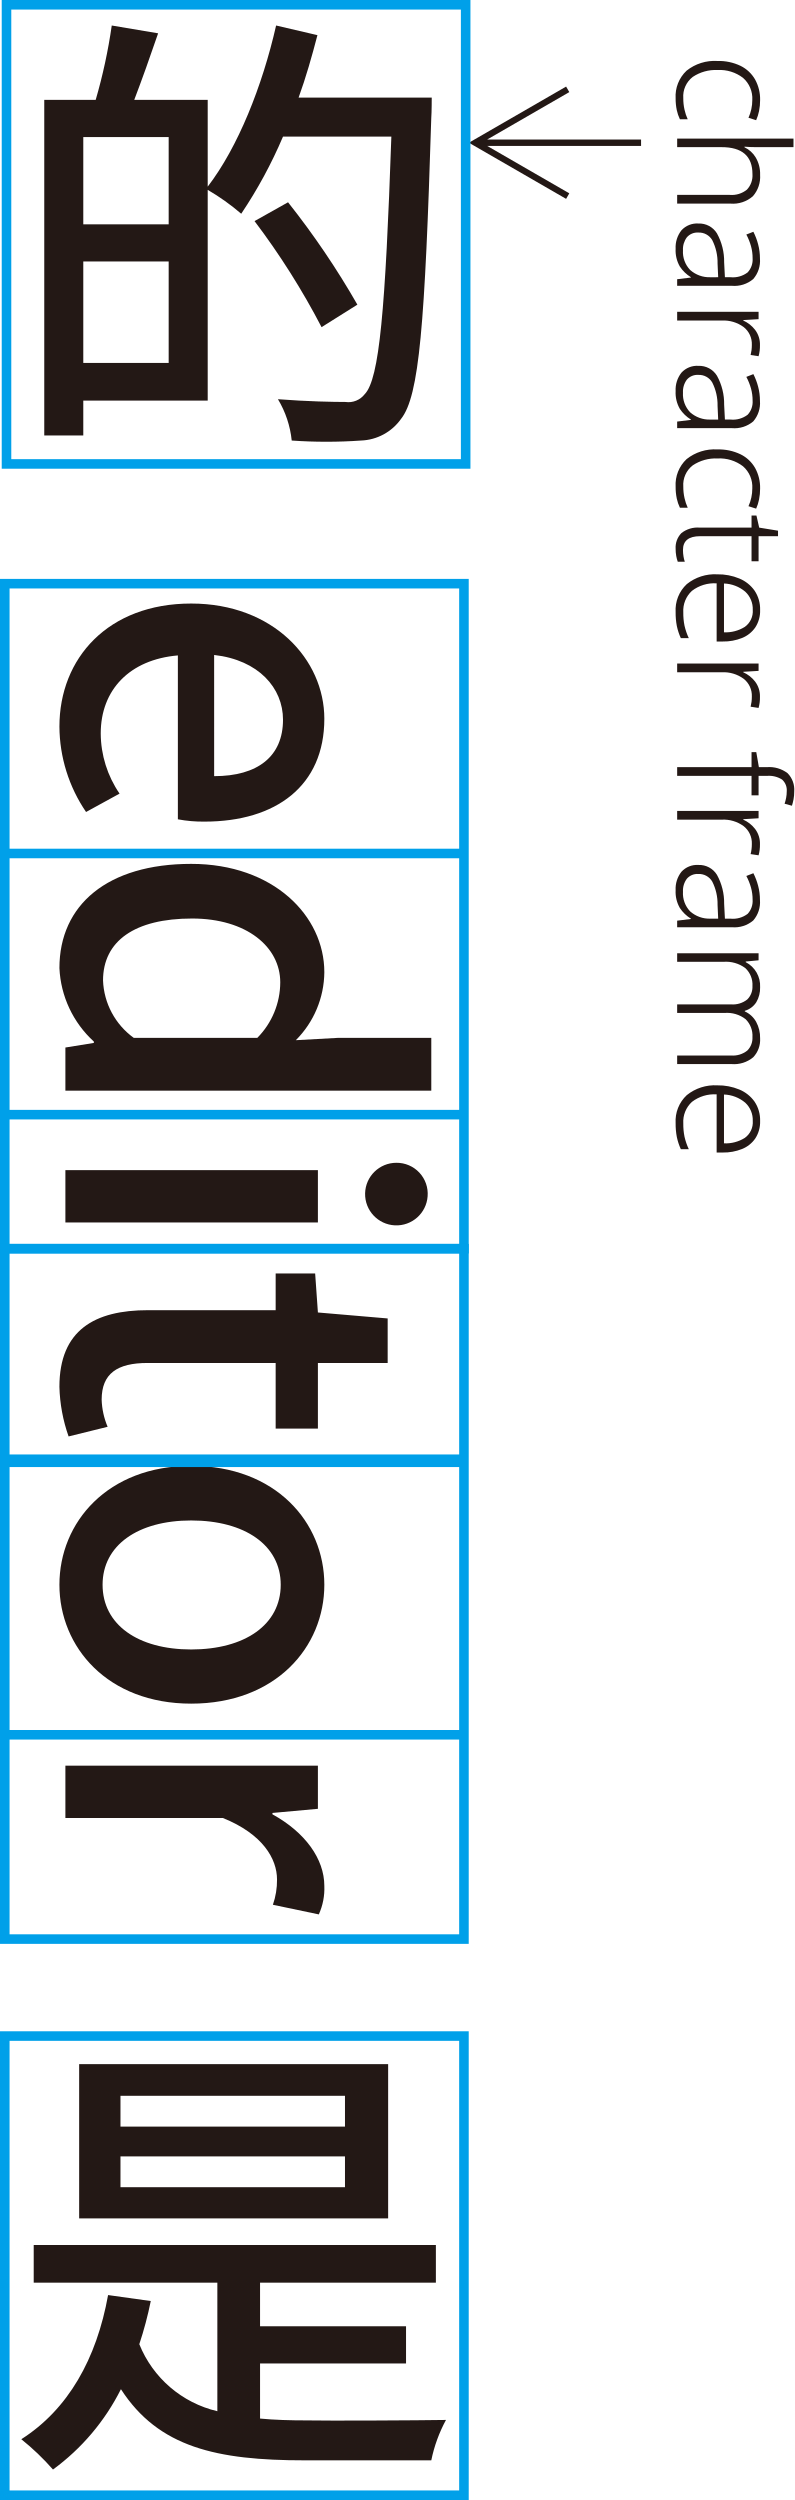
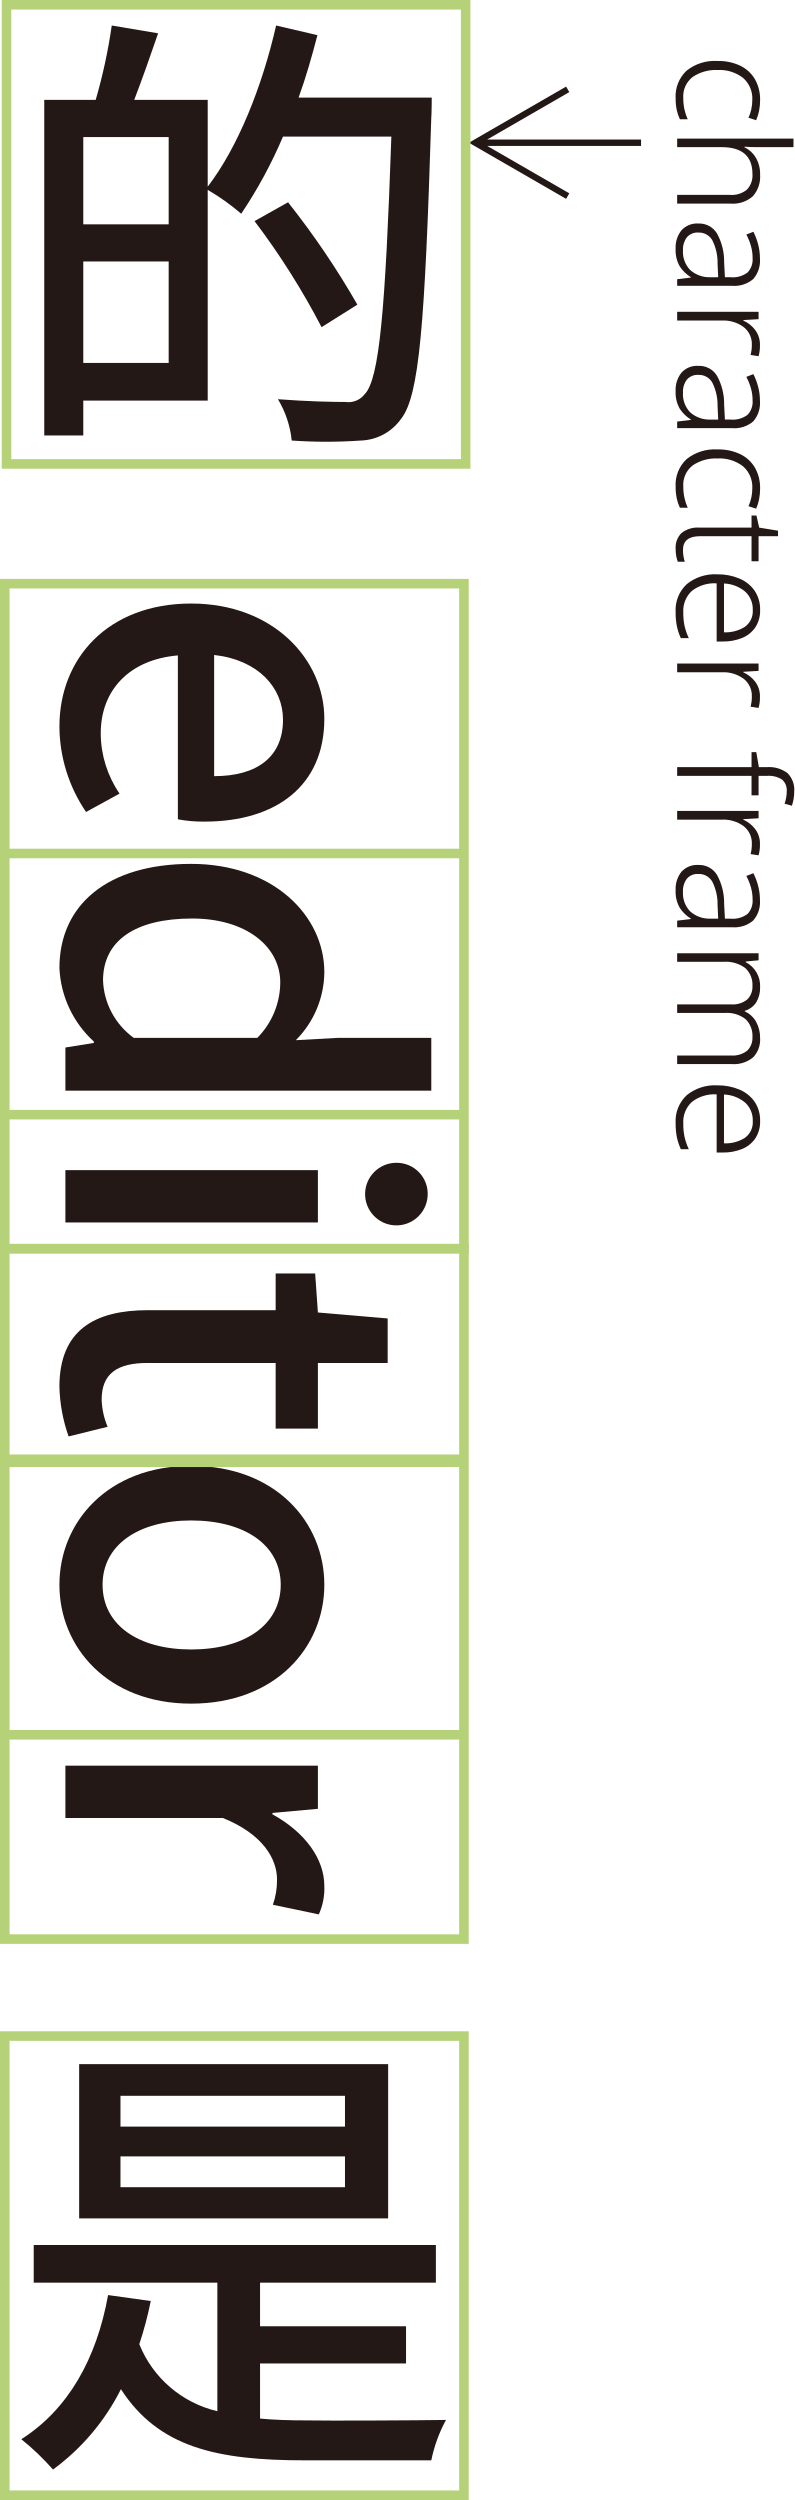
<svg xmlns="http://www.w3.org/2000/svg" viewBox="0 0 62.272 196.011">
  <defs>
-     <style>.cls-1{fill:#231815}.cls-2,.cls-3{fill:none}.cls-2{stroke:#00a0e9;stroke-width:.75px}.cls-3{stroke:#231815;stroke-width:.5px}</style>
+     <style>.cls-1{fill:#231815}.cls-2,.cls-3{fill:none}.cls-2{stroke:#b6d278;stroke-width:.75px}.cls-3{stroke:#231815;stroke-width:.5px}</style>
  </defs>
  <g id="レイヤー_2" data-name="レイヤー 2">
    <g id="レイヤー_1-2" data-name="レイヤー 1">
      <path class="cls-1" d="M33.85 7.65s0 1.153-.036 1.585c-.503 16.234-.935 21.813-2.374 23.613a4.014 4.014 0 0 1-3.132 1.692 38.662 38.662 0 0 1-5.436 0 7.836 7.836 0 0 0-1.08-3.24c2.304.18 4.392.216 5.292.216a1.614 1.614 0 0 0 1.512-.612c1.151-1.188 1.619-6.624 2.088-20.194h-8.495a36.232 36.232 0 0 1-3.276 6.048 17.652 17.652 0 0 0-2.628-1.872v16.522H6.53v2.735H3.47V7.831h4.032A42.19 42.19 0 0 0 8.762 2l3.635.612c-.612 1.8-1.295 3.707-1.872 5.219h5.76v6.803C18.661 11.54 20.568 6.751 21.648 2l3.24.756c-.432 1.656-.9 3.311-1.476 4.895ZM6.53 10.747v6.84h6.695v-6.84Zm6.695 17.71v-7.955H6.53v7.955Zm11.987-2.807a58.612 58.612 0 0 0-5.255-8.315l2.627-1.476a64.594 64.594 0 0 1 5.436 8.027ZM14.99 47.32c6.443 0 10.439 4.392 10.439 9.035 0 5.255-3.78 8.063-9.396 8.063a10.659 10.659 0 0 1-2.087-.18v-12.85c-3.78.323-6.048 2.7-6.048 6.118a8.407 8.407 0 0 0 1.476 4.717l-2.627 1.44a12.002 12.002 0 0 1-2.088-6.695c0-5.364 3.816-9.648 10.33-9.648Zm1.8 13.534c3.42 0 5.399-1.548 5.399-4.427 0-2.484-1.908-4.68-5.4-5.075ZM14.99 67.732c6.443 0 10.439 4.068 10.439 8.495a7.638 7.638 0 0 1-2.233 5.328l3.277-.18h7.342v4.14H5.127V82.13l2.231-.36v-.108a8.301 8.301 0 0 1-2.699-5.76c0-4.968 3.78-8.17 10.33-8.17Zm-4.5 13.643h9.683a6.21 6.21 0 0 0 1.8-4.356c0-2.771-2.628-5.003-6.911-5.003-4.5 0-6.984 1.763-6.984 4.859a5.822 5.822 0 0 0 2.412 4.5ZM24.925 91.744v4.104H5.127v-4.104Zm6.155-.576a2.432 2.432 0 0 1 2.447 2.628 2.454 2.454 0 1 1-2.447-2.628ZM11.606 102.724h10.007v-2.88h3.096l.216 3.06 5.47.468v3.491h-5.47v5.148h-3.312v-5.148H11.57c-2.376 0-3.6.828-3.6 2.88a5.906 5.906 0 0 0 .468 2.124l-3.06.756a12.662 12.662 0 0 1-.72-3.888c.001-4.463 2.773-6.011 6.948-6.011ZM14.99 114.928c6.623 0 10.439 4.427 10.439 9.323s-3.816 9.322-10.44 9.322c-6.55 0-10.33-4.426-10.33-9.322s3.78-9.323 10.33-9.323Zm0 14.398c4.211 0 7.02-1.943 7.02-5.075 0-3.096-2.808-5.04-7.02-5.04-4.176 0-6.947 1.944-6.947 5.04 0 3.132 2.772 5.075 6.946 5.075ZM24.925 138.435v3.384l-3.564.324v.108c2.556 1.403 4.068 3.491 4.068 5.615a4.92 4.92 0 0 1-.433 2.232l-3.6-.756a5.833 5.833 0 0 0 .324-1.98c0-1.62-1.115-3.564-4.247-4.823H5.127v-4.104ZM20.389 189.626c1.115.108 2.376.144 3.67.144 1.585.037 8.784 0 10.908-.036a11.487 11.487 0 0 0-1.152 3.167H23.88c-6.875 0-11.446-1.008-14.399-5.579a17.539 17.539 0 0 1-5.327 6.3 19.575 19.575 0 0 0-2.483-2.376c3.672-2.34 5.903-6.3 6.803-11.303l3.347.468a29.028 29.028 0 0 1-.899 3.384 8.753 8.753 0 0 0 6.119 5.255v-10.078H2.643v-2.952h31.532v2.952H20.389v3.42h11.446v2.915H20.389Zm10.043-15.693H6.206v-12.095h24.226Zm-3.384-9.612H9.446v2.412h17.602Zm0 4.752H9.446v2.411h17.602Z" />
      <path class="cls-2" d="M.375 159.636h36v36h-36zM.375 45.763h36v21.154h-36zM.375 66.917h36v20.477h-36zM.375 87.394h36v10.508h-36z" />
      <path class="cls-2" d="M.375 97.901h36v16.51h-36zM.375 114.649h36v21.366h-36zM.375 136.015h36v16.018h-36z" />
      <path class="cls-3" d="m44.51 7.005-7.248 4.185 7.248 4.185M37.262 11.19h13" />
      <path class="cls-1" d="M52.972 7.708a2.745 2.745 0 0 1 .858-2.166 3.52 3.52 0 0 1 2.418-.761 3.951 3.951 0 0 1 1.817.383 2.674 2.674 0 0 1 1.141 1.075 3.202 3.202 0 0 1 .39 1.602 4.27 4.27 0 0 1-.084.87 3.323 3.323 0 0 1-.228.714l-.6-.192a3.378 3.378 0 0 0 .3-1.392 2.143 2.143 0 0 0-.732-1.74 3.012 3.012 0 0 0-1.992-.612 3.232 3.232 0 0 0-1.944.54 1.922 1.922 0 0 0-.744 1.668 4.005 4.005 0 0 0 .096.9 3.744 3.744 0 0 0 .252.756h-.612a3.15 3.15 0 0 1-.246-.72 4.342 4.342 0 0 1-.09-.924ZM62.212 11.537h-2.928q-.48 0-.912-.037v.049a2.024 2.024 0 0 1 .876.792 2.52 2.52 0 0 1 .348 1.368 2.31 2.31 0 0 1-.564 1.674 2.365 2.365 0 0 1-1.764.581h-4.176v-.683h4.128a1.884 1.884 0 0 0 1.344-.414 1.61 1.61 0 0 0 .432-1.219q0-2.112-2.423-2.111h-3.48v-.672h9.12ZM59.584 20.272a2.185 2.185 0 0 1-.528 1.608 2.28 2.28 0 0 1-1.668.529h-4.296v-.516l1.08-.133v-.024a2.769 2.769 0 0 1-.87-.84 2.526 2.526 0 0 1-.33-1.392 2.154 2.154 0 0 1 .456-1.446 1.653 1.653 0 0 1 1.332-.534 1.63 1.63 0 0 1 1.452.774 4.536 4.536 0 0 1 .564 2.274l.06 1.164h.444a1.899 1.899 0 0 0 1.338-.378 1.478 1.478 0 0 0 .39-1.11 3.545 3.545 0 0 0-.126-.948 4.546 4.546 0 0 0-.366-.912l.552-.216a4.899 4.899 0 0 1 .372.984 4.292 4.292 0 0 1 .144 1.116Zm-3.276 1.464-.048-1.08a3.881 3.881 0 0 0-.414-1.823 1.202 1.202 0 0 0-1.098-.6 1.091 1.091 0 0 0-.894.372 1.558 1.558 0 0 0-.306 1.02 2.047 2.047 0 0 0 .563 1.542 2.267 2.267 0 0 0 1.584.57ZM59.584 27.064a3.023 3.023 0 0 1-.108.865l-.624-.096a3.319 3.319 0 0 0 .072-.384 3.358 3.358 0 0 0 .024-.409 1.689 1.689 0 0 0-.642-1.398 2.669 2.669 0 0 0-1.71-.51h-3.504v-.684h6.384v.576l-1.2.072v.036a2.421 2.421 0 0 1 .924.726 1.886 1.886 0 0 1 .384 1.206ZM59.584 31.433a2.185 2.185 0 0 1-.528 1.608 2.28 2.28 0 0 1-1.668.528h-4.296v-.516l1.08-.133v-.024a2.77 2.77 0 0 1-.87-.84 2.525 2.525 0 0 1-.33-1.392 2.154 2.154 0 0 1 .456-1.445 1.653 1.653 0 0 1 1.332-.535 1.63 1.63 0 0 1 1.452.774 4.536 4.536 0 0 1 .564 2.274l.06 1.164h.444a1.898 1.898 0 0 0 1.338-.378 1.478 1.478 0 0 0 .39-1.11 3.545 3.545 0 0 0-.126-.948 4.543 4.543 0 0 0-.366-.911l.552-.217a4.896 4.896 0 0 1 .372.984 4.291 4.291 0 0 1 .144 1.117Zm-3.276 1.464-.048-1.08a3.881 3.881 0 0 0-.414-1.824 1.202 1.202 0 0 0-1.098-.6 1.091 1.091 0 0 0-.894.372 1.559 1.559 0 0 0-.306 1.02 2.047 2.047 0 0 0 .563 1.542 2.267 2.267 0 0 0 1.584.57ZM52.972 38.164a2.745 2.745 0 0 1 .858-2.166 3.52 3.52 0 0 1 2.418-.761 3.95 3.95 0 0 1 1.817.384 2.672 2.672 0 0 1 1.141 1.074 3.202 3.202 0 0 1 .39 1.602 4.271 4.271 0 0 1-.084.87 3.324 3.324 0 0 1-.227.714l-.601-.192a3.377 3.377 0 0 0 .3-1.392 2.143 2.143 0 0 0-.731-1.74 3.013 3.013 0 0 0-1.993-.612 3.233 3.233 0 0 0-1.944.54 1.922 1.922 0 0 0-.743 1.668 4.006 4.006 0 0 0 .096.9 3.746 3.746 0 0 0 .252.756h-.613a3.152 3.152 0 0 1-.246-.72 4.341 4.341 0 0 1-.09-.925ZM53.548 43.12a3 3 0 0 0 .042.51 2.546 2.546 0 0 0 .101.414h-.551a2.737 2.737 0 0 1-.12-.45 3.205 3.205 0 0 1-.048-.57 1.617 1.617 0 0 1 .45-1.224 2.036 2.036 0 0 1 1.447-.432h4.055v-.948h.384l.216.948 1.476.24v.432h-1.524v1.968h-.552V42.04h-4.032q-1.344 0-1.344 1.08ZM59.596 47.825a2.366 2.366 0 0 1-.378 1.368 2.3 2.3 0 0 1-1.038.828 3.89 3.89 0 0 1-1.512.276h-.48v-4.56a2.87 2.87 0 0 0-1.937.588 2.118 2.118 0 0 0-.678 1.692 4.958 4.958 0 0 0 .096 1.043 4.817 4.817 0 0 0 .335.973h-.624a4.528 4.528 0 0 1-.313-.948 5.528 5.528 0 0 1-.095-1.092 2.764 2.764 0 0 1 .876-2.196 3.495 3.495 0 0 1 2.388-.768 4.319 4.319 0 0 1 1.734.33 2.733 2.733 0 0 1 1.194.953 2.59 2.59 0 0 1 .432 1.513Zm-.576-.013a1.853 1.853 0 0 0-.588-1.421 2.732 2.732 0 0 0-1.668-.642v3.828a2.843 2.843 0 0 0 1.631-.426 1.506 1.506 0 0 0 .625-1.339ZM59.584 54.64a3.023 3.023 0 0 1-.108.865l-.624-.096a3.323 3.323 0 0 0 .072-.384 3.358 3.358 0 0 0 .024-.408 1.689 1.689 0 0 0-.642-1.398 2.669 2.669 0 0 0-1.71-.51h-3.504v-.684h6.384v.575l-1.2.072v.037a2.422 2.422 0 0 1 .924.725 1.886 1.886 0 0 1 .384 1.207ZM58.924 62.356v-1.524h-5.832v-.684h5.832v-1.175h.372l.204 1.175h.624a2.37 2.37 0 0 1 1.626.474 1.844 1.844 0 0 1 .521 1.435 3.182 3.182 0 0 1-.053.61 4.728 4.728 0 0 1-.126.506l-.576-.156a3.784 3.784 0 0 0 .12-.462 2.572 2.572 0 0 0 .048-.498 1.12 1.12 0 0 0-.367-.937 1.925 1.925 0 0 0-1.181-.288h-.66v1.524ZM59.584 66.196a3.022 3.022 0 0 1-.108.864l-.624-.095a3.184 3.184 0 0 0 .096-.792 1.689 1.689 0 0 0-.642-1.399 2.671 2.671 0 0 0-1.71-.51h-3.504v-.684h6.384v.576l-1.2.072v.037a2.423 2.423 0 0 1 .924.725 1.887 1.887 0 0 1 .384 1.206ZM59.584 70.563a2.185 2.185 0 0 1-.528 1.609 2.282 2.282 0 0 1-1.668.528h-4.296v-.516l1.08-.132v-.024a2.766 2.766 0 0 1-.87-.84 2.524 2.524 0 0 1-.33-1.392 2.156 2.156 0 0 1 .456-1.446 1.655 1.655 0 0 1 1.332-.534 1.63 1.63 0 0 1 1.452.774 4.537 4.537 0 0 1 .564 2.274l.06 1.164h.444a1.899 1.899 0 0 0 1.338-.378 1.48 1.48 0 0 0 .39-1.11 3.542 3.542 0 0 0-.126-.948 4.58 4.58 0 0 0-.366-.912l.552-.216a4.892 4.892 0 0 1 .372.985 4.28 4.28 0 0 1 .144 1.114Zm-3.276 1.465-.048-1.08a3.88 3.88 0 0 0-.414-1.824 1.202 1.202 0 0 0-1.098-.6 1.09 1.09 0 0 0-.894.371 1.56 1.56 0 0 0-.306 1.02 2.047 2.047 0 0 0 .563 1.542 2.267 2.267 0 0 0 1.584.57ZM59.596 81.411a1.99 1.99 0 0 1-.54 1.483 2.348 2.348 0 0 1-1.704.534h-4.26v-.672h4.223a1.808 1.808 0 0 0 1.273-.384 1.384 1.384 0 0 0 .408-1.057 1.817 1.817 0 0 0-.534-1.404 2.373 2.373 0 0 0-1.65-.491h-3.72v-.672h4.223a1.808 1.808 0 0 0 1.273-.385 1.38 1.38 0 0 0 .408-1.055 1.773 1.773 0 0 0-.559-1.405 2.55 2.55 0 0 0-1.721-.492h-3.624v-.672h6.384v.553l-1.008.096v.048a2.092 2.092 0 0 1 1.128 1.967 2.179 2.179 0 0 1-.3 1.177 1.594 1.594 0 0 1-.9.672v.048a1.91 1.91 0 0 1 .888.815 2.59 2.59 0 0 1 .312 1.296ZM59.596 87.892a2.364 2.364 0 0 1-.378 1.367 2.294 2.294 0 0 1-1.038.828 3.881 3.881 0 0 1-1.512.276h-.48v-4.56a2.867 2.867 0 0 0-1.937.589 2.115 2.115 0 0 0-.678 1.691 4.955 4.955 0 0 0 .096 1.044 4.831 4.831 0 0 0 .335.973h-.624a4.541 4.541 0 0 1-.313-.949 5.534 5.534 0 0 1-.095-1.092 2.765 2.765 0 0 1 .876-2.196 3.493 3.493 0 0 1 2.388-.768 4.328 4.328 0 0 1 1.734.33 2.741 2.741 0 0 1 1.194.954 2.59 2.59 0 0 1 .432 1.513Zm-.576-.013a1.853 1.853 0 0 0-.588-1.422 2.728 2.728 0 0 0-1.668-.642v3.829a2.84 2.84 0 0 0 1.631-.427 1.505 1.505 0 0 0 .625-1.338Z" />
      <path class="cls-2" d="M.51.375h36v36h-36z" />
    </g>
  </g>
</svg>
